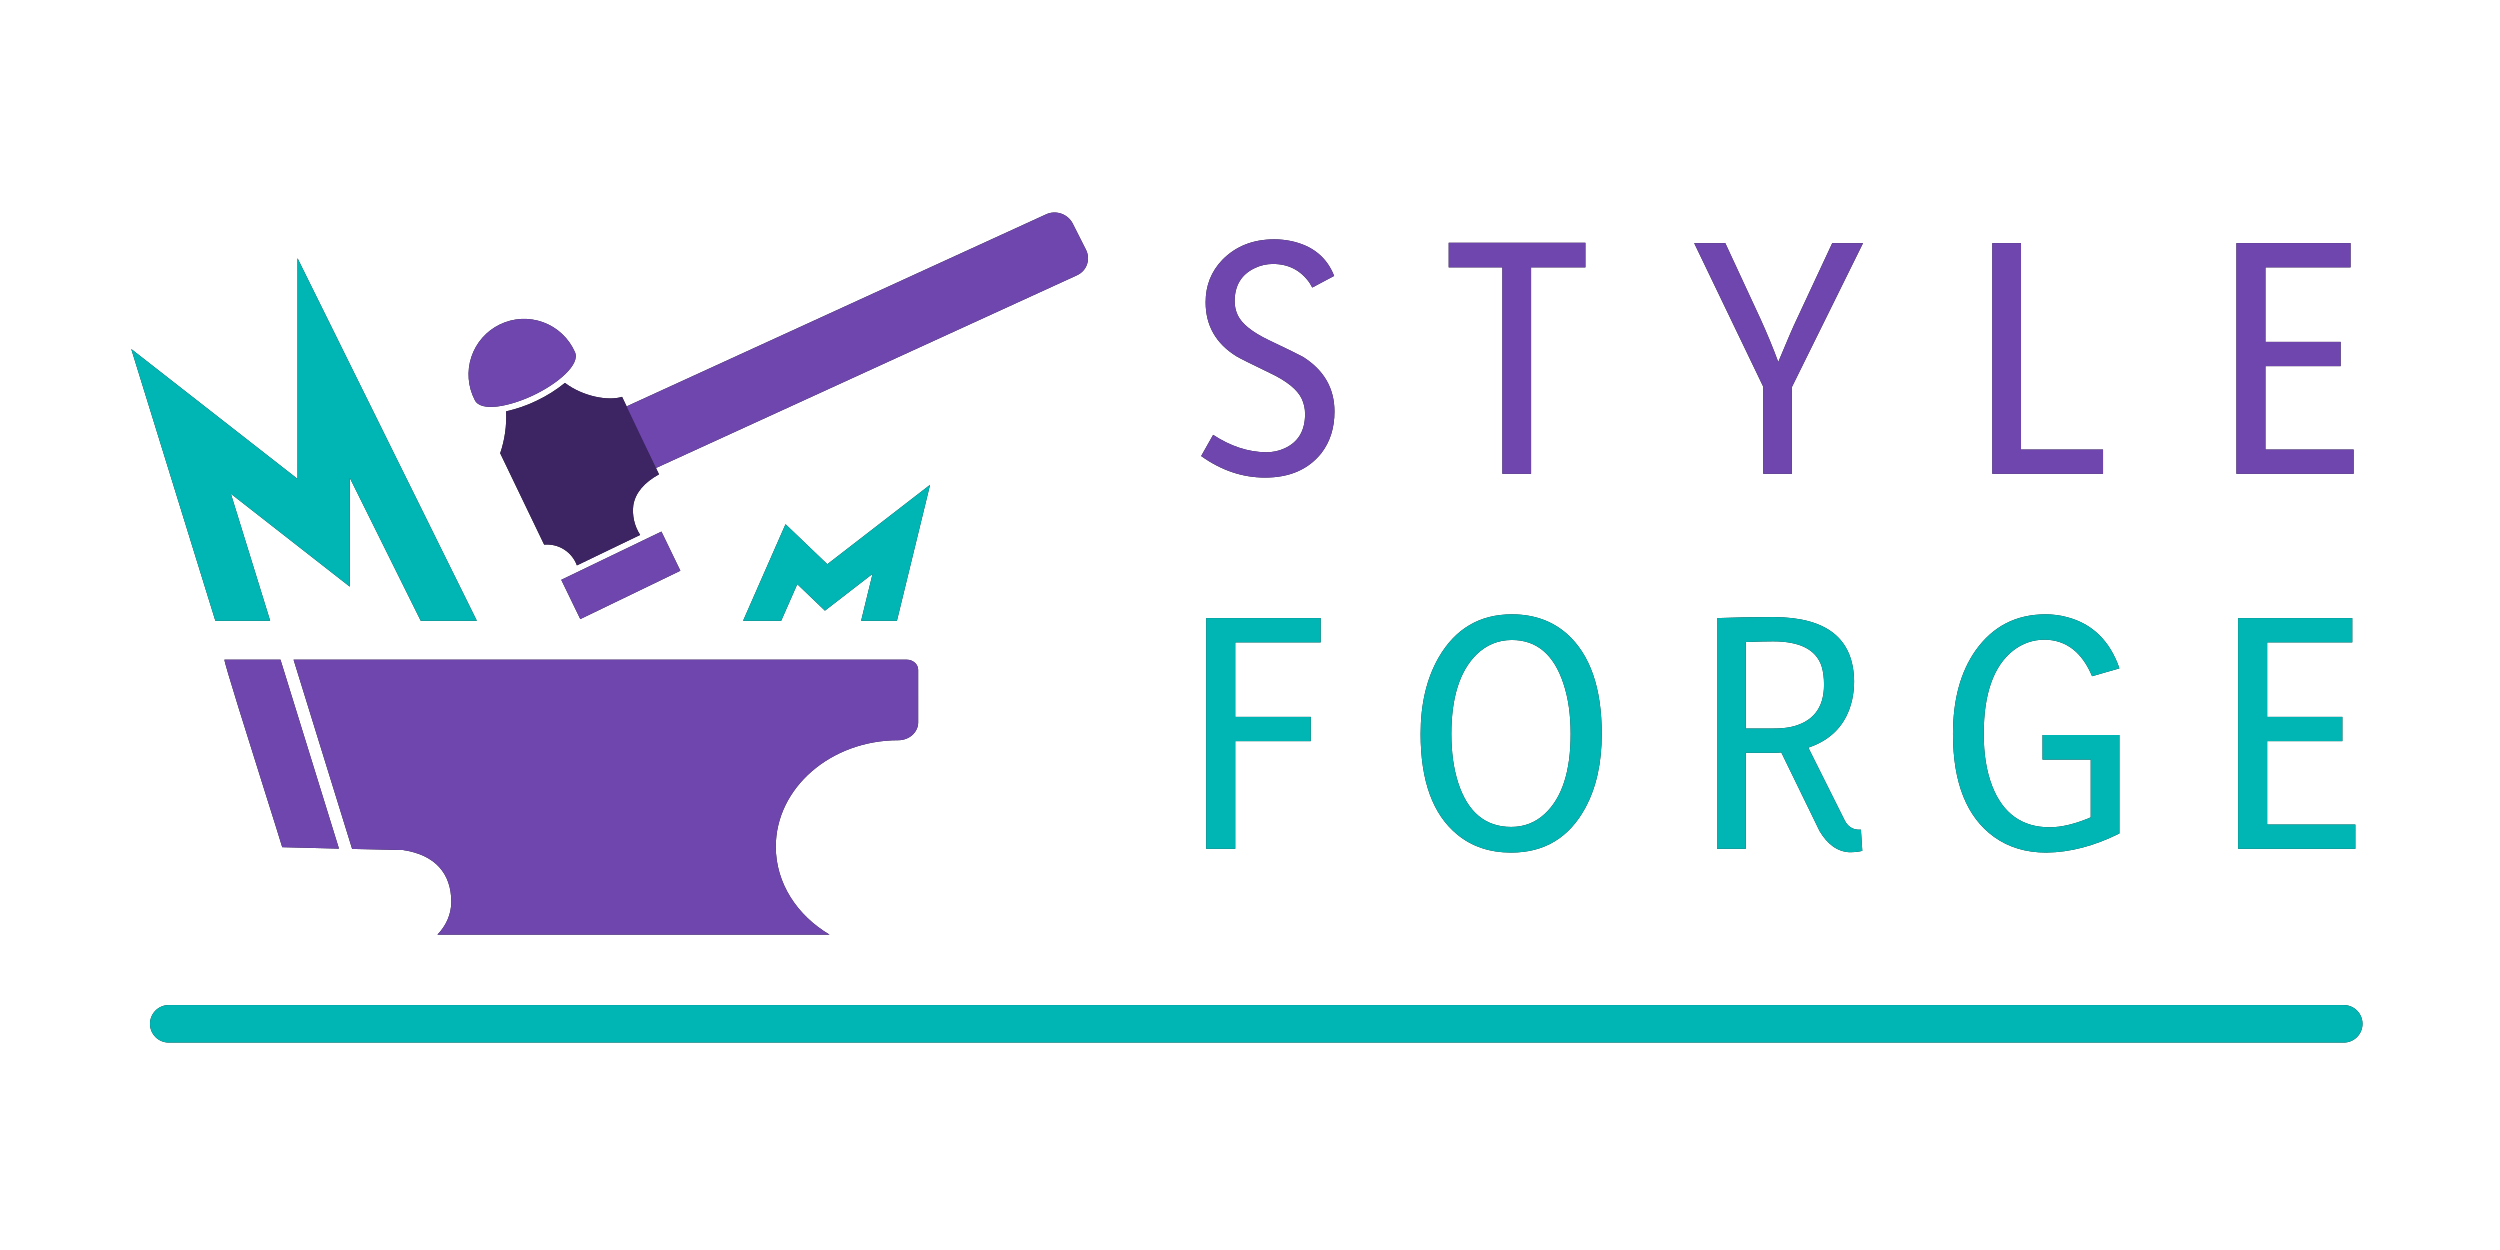
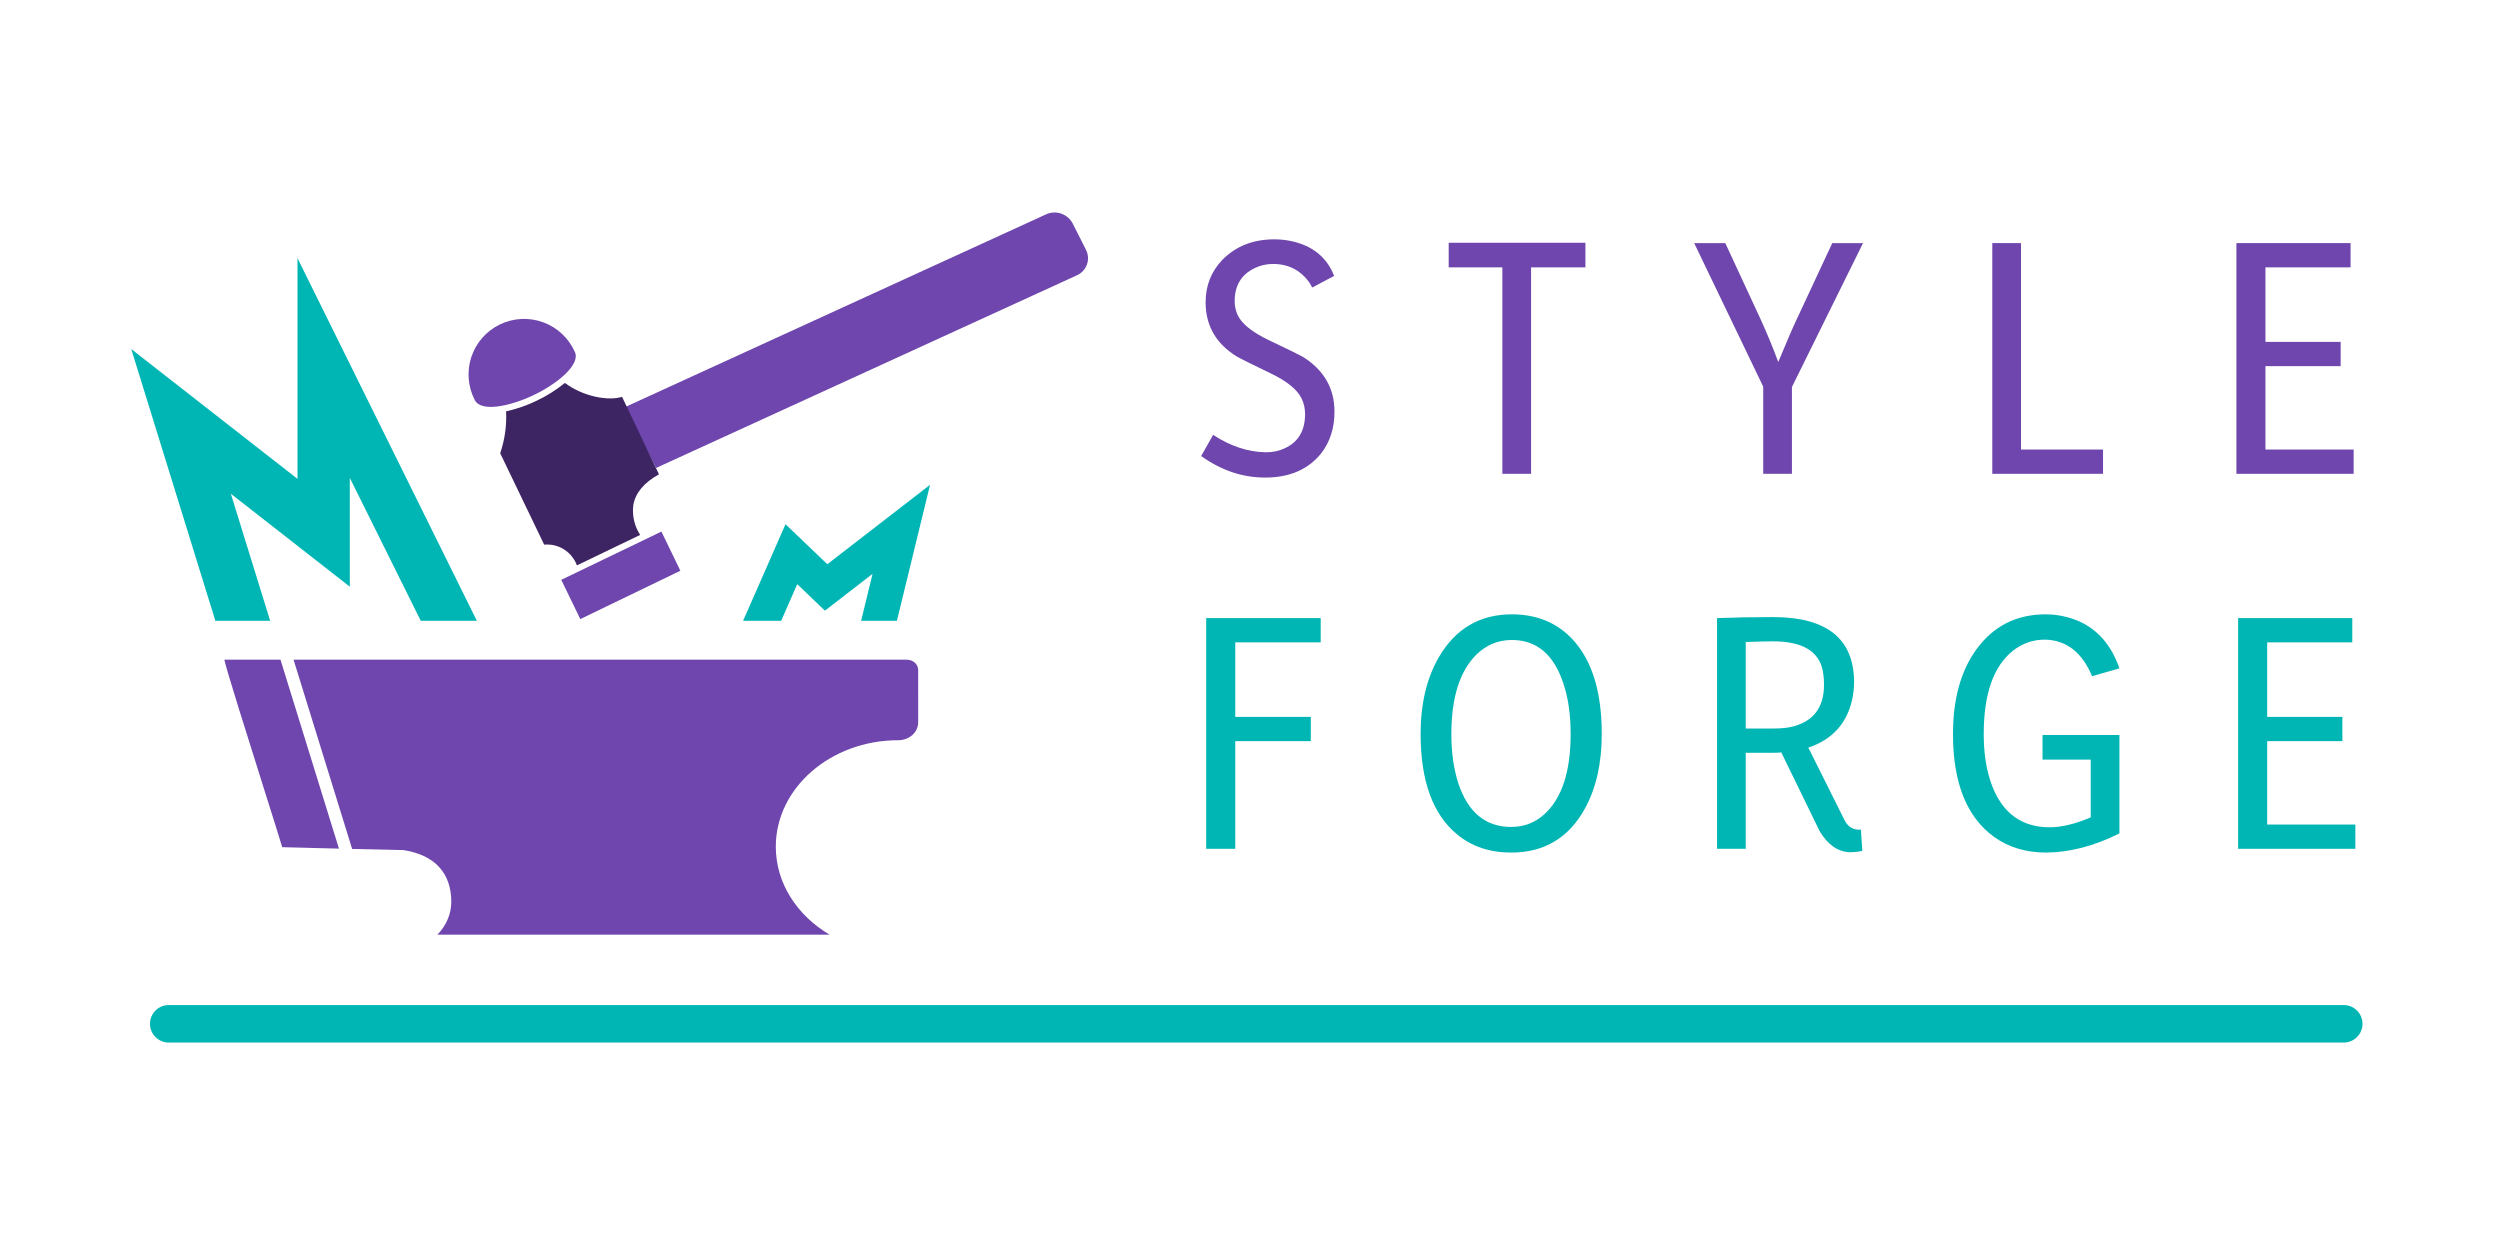
<svg xmlns="http://www.w3.org/2000/svg" width="400" height="200" viewBox="0 0 400 200" fill="none">
-   <path d="M213.516 65.857C213.516 62.138 211.839 59.221 208.484 57.107C207.901 56.779 206.078 55.886 203.016 54.427C200.354 53.151 198.695 51.82 198.039 50.435C197.711 49.742 197.547 48.995 197.547 48.193C197.547 45.677 198.622 43.909 200.773 42.888C201.685 42.451 202.651 42.232 203.672 42.232C206.151 42.232 208.102 43.234 209.523 45.24C209.669 45.495 209.815 45.75 209.961 46.005L213.461 44.146C212.294 41.156 209.997 39.297 206.57 38.568C205.695 38.386 204.802 38.294 203.891 38.294C200.5 38.294 197.729 39.388 195.578 41.576C193.792 43.435 192.898 45.695 192.898 48.357C192.898 52.076 194.539 54.956 197.82 56.998C198.367 57.326 200.154 58.219 203.18 59.677C205.878 60.953 207.573 62.32 208.266 63.779C208.63 64.544 208.813 65.365 208.812 66.24C208.812 68.938 207.701 70.779 205.477 71.763C204.602 72.164 203.635 72.365 202.578 72.365C199.698 72.328 196.872 71.398 194.102 69.576L192.188 72.966C195.396 75.263 198.805 76.412 202.414 76.412C206.352 76.412 209.359 75.099 211.438 72.474C212.823 70.651 213.516 68.445 213.516 65.857Z" fill="#212121" />
-   <path d="M231.792 38.841V42.779H240.378V75.81H244.972V42.779H253.667V38.841H231.792Z" fill="#212121" />
-   <path d="M286.709 75.81V61.919L298.084 38.896L293.163 38.896L287.475 51.091C286.928 52.221 285.944 54.5 284.522 57.927C283.72 55.74 282.772 53.443 281.678 51.036L276.045 38.896H271.069L282.116 61.865V75.81H286.709Z" fill="#212121" />
-   <path d="M336.486 75.81V71.927H323.361V38.896H318.767V75.81H336.486Z" fill="#212121" />
-   <path d="M376.583 71.927H362.473V58.583H374.505V54.701H362.473V42.779H376.091V38.896H357.825V75.81H376.583V71.927Z" fill="#212121" />
-   <path d="M211.312 98.896H192.992V135.81H197.641V118.583H209.727V114.701H197.641V102.779H211.312V98.896Z" fill="#212121" />
-   <path d="M256.281 117.435C256.281 110.07 254.422 104.729 250.703 101.412C248.333 99.333 245.398 98.294 241.898 98.294C236.758 98.294 232.856 100.591 230.195 105.185C228.263 108.539 227.297 112.622 227.297 117.435C227.297 124.945 229.247 130.305 233.148 133.513C235.481 135.445 238.362 136.412 241.789 136.412C247.112 136.412 251.067 134.024 253.656 129.247C255.406 126.003 256.281 122.065 256.281 117.435ZM232.218 117.435C232.218 111.638 233.549 107.409 236.211 104.747C237.815 103.18 239.711 102.396 241.898 102.396C245.872 102.396 248.625 104.729 250.156 109.396C250.922 111.693 251.304 114.372 251.304 117.435C251.304 123.414 249.919 127.68 247.148 130.232C245.653 131.617 243.867 132.31 241.789 132.31C237.669 132.31 234.843 129.958 233.312 125.255C232.583 122.995 232.218 120.388 232.218 117.435Z" fill="#212121" />
-   <path d="M279.32 135.81V120.443H283.859C284.369 120.443 284.752 120.425 285.007 120.388L291.132 132.966C292.408 135.117 293.994 136.247 295.89 136.357C296.692 136.357 297.385 136.284 297.968 136.138L297.749 132.747H297.257C296.309 132.675 295.598 132.164 295.124 131.216L289.328 119.622C293.119 118.346 295.453 115.813 296.328 112.021C296.546 111.073 296.656 110.07 296.656 109.013C296.583 102.195 292.299 98.768 283.804 98.732C280.523 98.732 277.497 98.787 274.726 98.896V135.81H279.32ZM283.695 102.615C287.997 102.615 290.585 103.945 291.46 106.607C291.716 107.445 291.843 108.43 291.843 109.56C291.843 113.315 290.038 115.576 286.429 116.341C285.663 116.487 284.807 116.56 283.859 116.56H279.32V102.724C281.143 102.651 282.601 102.615 283.695 102.615Z" fill="#212121" />
-   <path d="M339.108 133.349V117.599H326.804V121.537H334.515V130.779C332.036 131.836 329.848 132.365 327.952 132.365C323.541 132.365 320.478 130.177 318.765 125.802C317.853 123.469 317.397 120.68 317.397 117.435C317.397 111.018 318.965 106.57 322.101 104.091C323.595 102.925 325.291 102.341 327.187 102.341C330.614 102.414 333.129 104.365 334.733 108.193L339.108 106.935C337.577 102.524 334.77 99.789 330.687 98.732C329.593 98.44 328.463 98.294 327.296 98.294C322.556 98.294 318.819 100.227 316.085 104.091C313.679 107.518 312.476 111.966 312.476 117.435C312.476 125.237 314.663 130.724 319.038 133.896C321.371 135.573 324.161 136.412 327.405 136.412C331.197 136.375 335.098 135.354 339.108 133.349Z" fill="#212121" />
-   <path d="M376.858 131.927H362.749V118.583H374.78V114.701H362.749V102.779H376.366V98.896H358.1V135.81H376.858V131.927Z" fill="#212121" />
-   <path d="M36.938 79.002L55.968 93.869V76.462L67.32 99.324H76.293L47.601 41.312V76.621L21 55.845L34.456 99.324H43.225L36.938 79.002Z" fill="#212121" />
-   <path d="M127.563 93.466L131.987 97.706L139.612 91.812L137.781 99.323H143.506L148.808 77.569L132.369 90.275L125.685 83.873L118.895 99.324H124.988L127.563 93.466Z" fill="#212121" />
-   <path d="M100.03 65.124L104.971 74.872L172.326 44.038C173.078 43.694 173.65 43.07 173.917 42.305C174.185 41.539 174.126 40.696 173.753 39.957L171.632 35.764C171.257 35.03 170.602 34.462 169.809 34.185C169.016 33.908 168.15 33.943 167.4 34.284L100.03 65.124Z" fill="#212121" />
-   <path d="M90.388 61.266C89.006 62.39 87.493 63.343 85.883 64.107C84.319 64.865 82.672 65.439 80.976 65.815C81.087 68.09 80.766 70.365 80.031 72.519L87.067 87.142C88.184 87.041 89.303 87.311 90.25 87.911C91.198 88.511 91.92 89.408 92.305 90.462L102.422 85.588C101.499 84.166 101.114 82.461 101.336 80.78C101.684 78.833 103.061 77.204 105.438 75.892L99.53 63.495C97.349 64.186 93.292 63.467 90.388 61.266Z" fill="#212121" />
-   <path d="M92.849 99.053L108.859 91.317L105.826 85.053L89.801 92.772L92.849 99.053Z" fill="#212121" />
-   <path d="M91.969 56.291C90.991 54.098 89.167 52.394 86.912 51.567C84.657 50.74 82.163 50.861 79.999 51.903C77.835 52.944 76.185 54.817 75.424 57.095C74.663 59.373 74.856 61.862 75.96 63.995C76.915 65.977 81.546 65.055 85.43 63.193C89.312 61.331 92.927 58.265 91.969 56.291Z" fill="#212121" />
-   <path fill-rule="evenodd" clip-rule="evenodd" d="M56.343 135.832C59.945 135.921 63.151 135.996 63.668 135.996H64.407C69.628 136.745 72.206 139.763 72.206 144.293C72.206 146.293 71.367 148.124 69.985 149.549H132.735C127.549 146.483 124.127 141.325 124.127 135.471C124.127 126.076 132.911 118.437 143.718 118.437C145.477 118.437 146.908 117.164 146.908 115.58L146.907 107.182C146.908 106.279 146.091 105.549 145.085 105.549L145.086 105.55H46.97L56.343 135.832ZM44.877 105.55H35.907C35.907 106.144 39.617 117.907 42.356 126.593C43.733 130.958 44.864 134.546 45.157 135.549C45.157 135.549 49.66 135.666 54.233 135.78L44.877 105.55Z" fill="#212121" />
-   <path fill-rule="evenodd" clip-rule="evenodd" d="M24 163.81C24 162.153 25.343 160.81 27 160.81H375C376.657 160.81 378 162.153 378 163.81C378 165.467 376.657 166.81 375 166.81H27C25.343 166.81 24 165.467 24 163.81Z" fill="#212121" />
-   <path d="M213.516 65.857C213.516 62.138 211.839 59.221 208.484 57.107C207.901 56.779 206.078 55.886 203.016 54.427C200.354 53.151 198.695 51.82 198.039 50.435C197.711 49.742 197.547 48.995 197.547 48.193C197.547 45.677 198.622 43.909 200.773 42.888C201.685 42.451 202.651 42.232 203.672 42.232C206.151 42.232 208.102 43.234 209.523 45.24C209.669 45.495 209.815 45.75 209.961 46.005L213.461 44.146C212.294 41.156 209.997 39.297 206.57 38.568C205.695 38.386 204.802 38.294 203.891 38.294C200.5 38.294 197.729 39.388 195.578 41.576C193.792 43.435 192.898 45.695 192.898 48.357C192.898 52.076 194.539 54.956 197.82 56.998C198.367 57.326 200.154 58.219 203.18 59.677C205.878 60.953 207.573 62.32 208.266 63.779C208.63 64.544 208.813 65.365 208.812 66.24C208.812 68.938 207.701 70.779 205.477 71.763C204.602 72.164 203.635 72.365 202.578 72.365C199.698 72.328 196.872 71.398 194.102 69.576L192.188 72.966C195.396 75.263 198.805 76.412 202.414 76.412C206.352 76.412 209.359 75.099 211.438 72.474C212.823 70.651 213.516 68.445 213.516 65.857Z" fill="#6E46AE" />
+   <path d="M213.516 65.857C213.516 62.138 211.839 59.221 208.484 57.107C207.901 56.779 206.078 55.886 203.016 54.427C200.354 53.151 198.695 51.82 198.039 50.435C197.711 49.742 197.547 48.995 197.547 48.193C197.547 45.677 198.622 43.909 200.773 42.888C201.685 42.451 202.651 42.232 203.672 42.232C206.151 42.232 208.102 43.234 209.523 45.24C209.669 45.495 209.815 45.75 209.961 46.005L213.461 44.146C212.294 41.156 209.997 39.297 206.57 38.568C205.695 38.386 204.802 38.294 203.891 38.294C200.5 38.294 197.729 39.388 195.578 41.576C193.792 43.435 192.898 45.695 192.898 48.357C192.898 52.076 194.539 54.956 197.82 56.998C198.367 57.326 200.154 58.219 203.18 59.677C205.878 60.953 207.573 62.32 208.266 63.779C208.63 64.544 208.812 65.365 208.812 66.24C208.812 68.938 207.701 70.779 205.477 71.763C204.602 72.164 203.635 72.365 202.578 72.365C199.698 72.328 196.872 71.398 194.102 69.576L192.188 72.966C195.396 75.263 198.805 76.412 202.414 76.412C206.352 76.412 209.359 75.099 211.438 72.474C212.823 70.651 213.516 68.445 213.516 65.857Z" fill="#6E46AE" />
  <path d="M231.792 38.841V42.779H240.378V75.81H244.972V42.779H253.667V38.841H231.792Z" fill="#6E46AE" />
  <path d="M286.709 75.81V61.919L298.084 38.896L293.163 38.896L287.475 51.091C286.928 52.221 285.944 54.5 284.522 57.927C283.72 55.74 282.772 53.443 281.678 51.036L276.045 38.896H271.069L282.116 61.865V75.81H286.709Z" fill="#6E46AE" />
  <path d="M336.486 75.81V71.927H323.361V38.896H318.767V75.81H336.486Z" fill="#6E46AE" />
  <path d="M376.583 71.927H362.473V58.583H374.505V54.701H362.473V42.779H376.091V38.896H357.825V75.81H376.583V71.927Z" fill="#6E46AE" />
  <path d="M211.312 98.896H192.992V135.81H197.641V118.583H209.727V114.701H197.641V102.779H211.312V98.896Z" fill="#00B6B4" />
  <path d="M256.281 117.435C256.281 110.07 254.422 104.729 250.703 101.412C248.333 99.333 245.398 98.294 241.898 98.294C236.758 98.294 232.856 100.591 230.195 105.185C228.263 108.539 227.297 112.622 227.297 117.435C227.297 124.945 229.247 130.305 233.148 133.513C235.481 135.445 238.362 136.412 241.789 136.412C247.112 136.412 251.067 134.024 253.656 129.247C255.406 126.003 256.281 122.065 256.281 117.435ZM232.218 117.435C232.218 111.638 233.549 107.409 236.211 104.747C237.815 103.18 239.711 102.396 241.898 102.396C245.872 102.396 248.625 104.729 250.156 109.396C250.922 111.693 251.304 114.372 251.304 117.435C251.304 123.414 249.919 127.68 247.148 130.232C245.653 131.617 243.867 132.31 241.789 132.31C237.669 132.31 234.843 129.958 233.312 125.255C232.583 122.995 232.218 120.388 232.218 117.435Z" fill="#00B6B4" />
  <path d="M279.32 135.81V120.443H283.859C284.369 120.443 284.752 120.425 285.007 120.388L291.132 132.966C292.408 135.117 293.994 136.247 295.89 136.357C296.692 136.357 297.385 136.284 297.968 136.138L297.749 132.747H297.257C296.309 132.675 295.598 132.164 295.124 131.216L289.328 119.622C293.119 118.346 295.453 115.813 296.328 112.021C296.546 111.073 296.656 110.07 296.656 109.013C296.583 102.195 292.299 98.768 283.804 98.732C280.523 98.732 277.497 98.787 274.726 98.896V135.81H279.32ZM283.695 102.615C287.997 102.615 290.585 103.945 291.46 106.607C291.716 107.445 291.843 108.43 291.843 109.56C291.843 113.315 290.038 115.576 286.429 116.341C285.663 116.487 284.807 116.56 283.859 116.56H279.32V102.724C281.143 102.651 282.601 102.615 283.695 102.615Z" fill="#00B6B4" />
  <path d="M339.108 133.349V117.599H326.804V121.537H334.515V130.779C332.036 131.836 329.848 132.365 327.952 132.365C323.541 132.365 320.478 130.177 318.765 125.802C317.853 123.469 317.397 120.68 317.397 117.435C317.397 111.018 318.965 106.57 322.101 104.091C323.595 102.925 325.291 102.341 327.187 102.341C330.614 102.414 333.129 104.365 334.733 108.193L339.108 106.935C337.577 102.524 334.77 99.789 330.687 98.732C329.593 98.44 328.463 98.294 327.296 98.294C322.556 98.294 318.819 100.227 316.085 104.091C313.679 107.518 312.476 111.966 312.476 117.435C312.476 125.237 314.663 130.724 319.038 133.896C321.371 135.573 324.161 136.412 327.405 136.412C331.197 136.375 335.098 135.354 339.108 133.349Z" fill="#00B6B4" />
  <path d="M376.858 131.927H362.749V118.583H374.78V114.701H362.749V102.779H376.366V98.896H358.1V135.81H376.858V131.927Z" fill="#00B6B4" />
  <path d="M36.938 79.002L55.968 93.869V76.462L67.32 99.324H76.293L47.601 41.312V76.621L21 55.845L34.456 99.324H43.225L36.938 79.002Z" fill="#00B6B4" />
  <path d="M127.563 93.466L131.987 97.706L139.612 91.812L137.781 99.323H143.506L148.808 77.569L132.369 90.275L125.685 83.873L118.895 99.324H124.988L127.563 93.466Z" fill="#00B6B4" />
  <path d="M100.03 65.124L104.971 74.872L172.326 44.038C173.078 43.694 173.65 43.07 173.917 42.305C174.185 41.539 174.126 40.696 173.753 39.957L171.632 35.764C171.257 35.03 170.602 34.462 169.809 34.185C169.016 33.908 168.15 33.943 167.4 34.284L100.03 65.124Z" fill="#6E46AE" />
  <path d="M90.388 61.266C89.006 62.39 87.493 63.343 85.883 64.107C84.319 64.865 82.672 65.439 80.976 65.815C81.087 68.09 80.766 70.365 80.031 72.519L87.067 87.142C88.184 87.041 89.303 87.311 90.25 87.911C91.198 88.511 91.92 89.408 92.305 90.462L102.422 85.588C101.499 84.166 101.114 82.461 101.336 80.78C101.684 78.833 103.061 77.204 105.438 75.892L99.53 63.495C97.349 64.186 93.292 63.467 90.388 61.266Z" fill="#3D2462" />
  <path d="M92.849 99.053L108.859 91.317L105.826 85.053L89.801 92.772L92.849 99.053Z" fill="#6E46AE" />
  <path d="M91.969 56.291C90.991 54.098 89.167 52.394 86.912 51.567C84.657 50.74 82.163 50.861 79.999 51.903C77.835 52.944 76.185 54.817 75.424 57.095C74.663 59.373 74.856 61.862 75.96 63.995C76.915 65.977 81.546 65.055 85.43 63.193C89.312 61.331 92.927 58.265 91.969 56.291Z" fill="#6E46AE" />
  <path fill-rule="evenodd" clip-rule="evenodd" d="M56.343 135.832C59.945 135.921 63.151 135.996 63.668 135.996H64.407C69.628 136.745 72.206 139.763 72.206 144.293C72.206 146.293 71.367 148.124 69.985 149.549H132.735C127.549 146.483 124.127 141.325 124.127 135.471C124.127 126.076 132.911 118.437 143.718 118.437C145.477 118.437 146.908 117.164 146.908 115.58L146.907 107.182C146.908 106.279 146.091 105.549 145.085 105.549L145.086 105.55H46.97L56.343 135.832ZM44.877 105.55H35.907C35.907 106.144 39.617 117.907 42.356 126.593C43.733 130.958 44.864 134.546 45.157 135.549C45.157 135.549 49.66 135.666 54.233 135.78L44.877 105.55Z" fill="#6E46AE" />
  <path fill-rule="evenodd" clip-rule="evenodd" d="M24 163.81C24 162.153 25.343 160.81 27 160.81H375C376.657 160.81 378 162.153 378 163.81C378 165.467 376.657 166.81 375 166.81H27C25.343 166.81 24 165.467 24 163.81Z" fill="#00B6B4" />
</svg>
